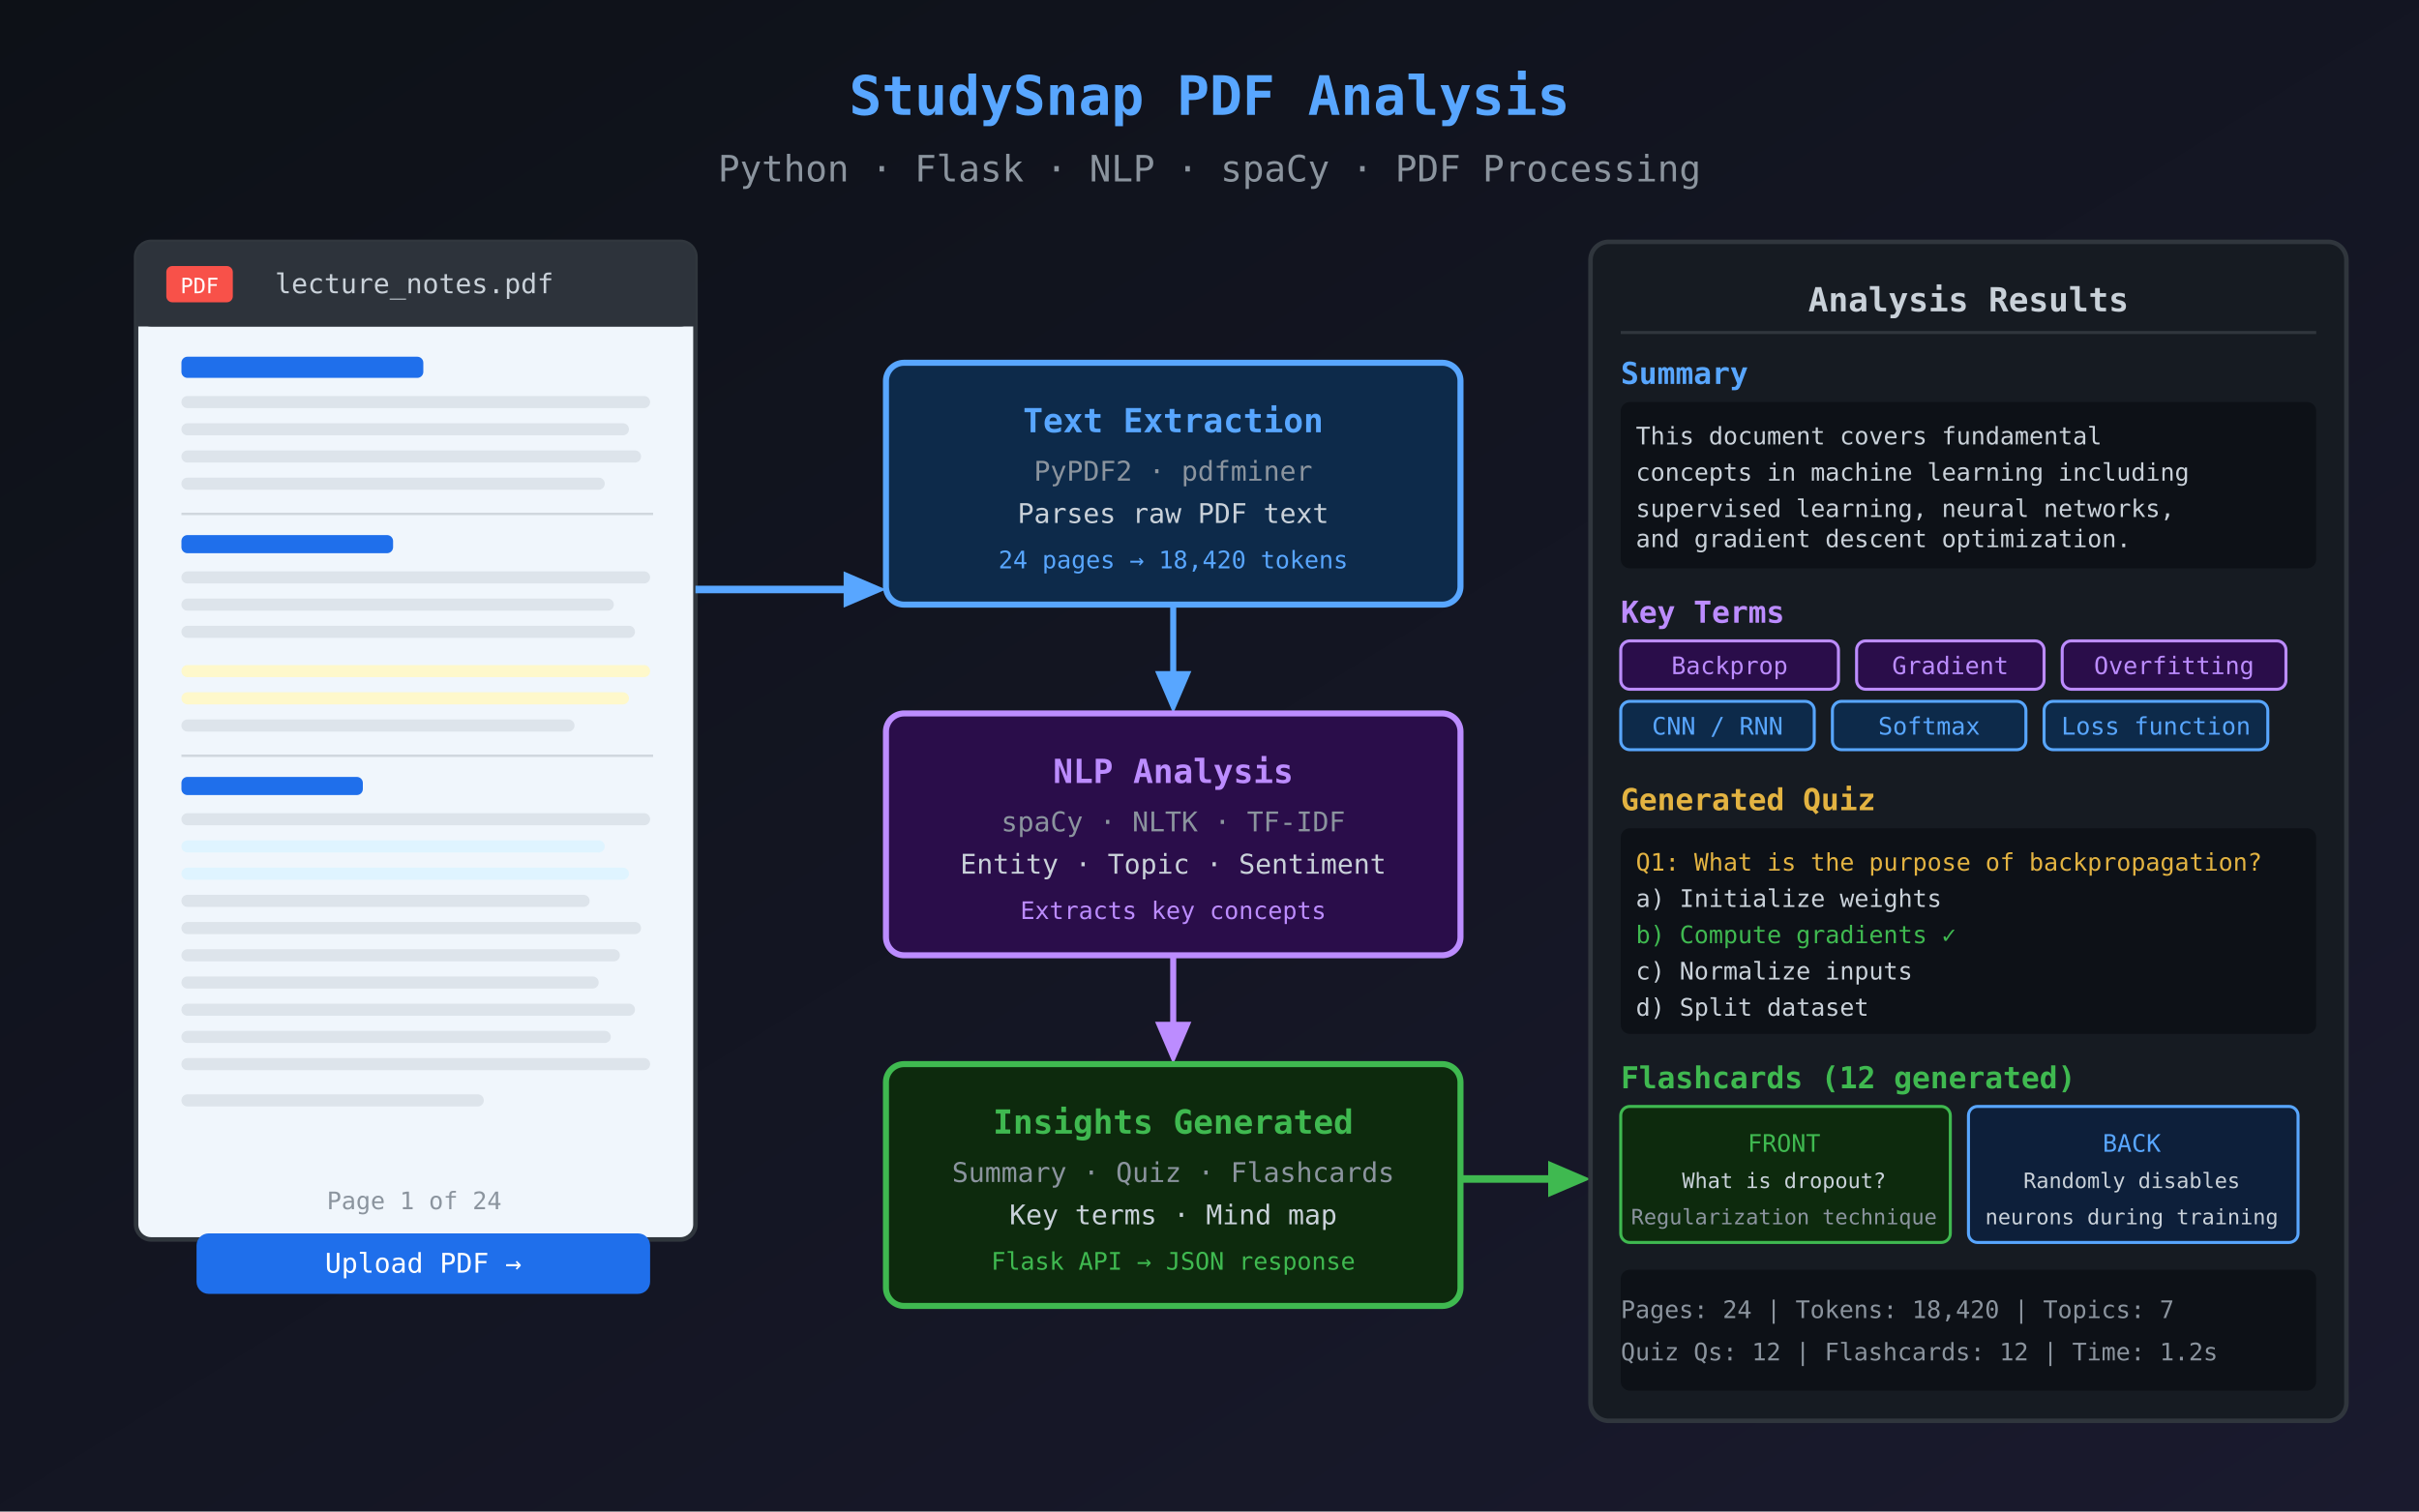
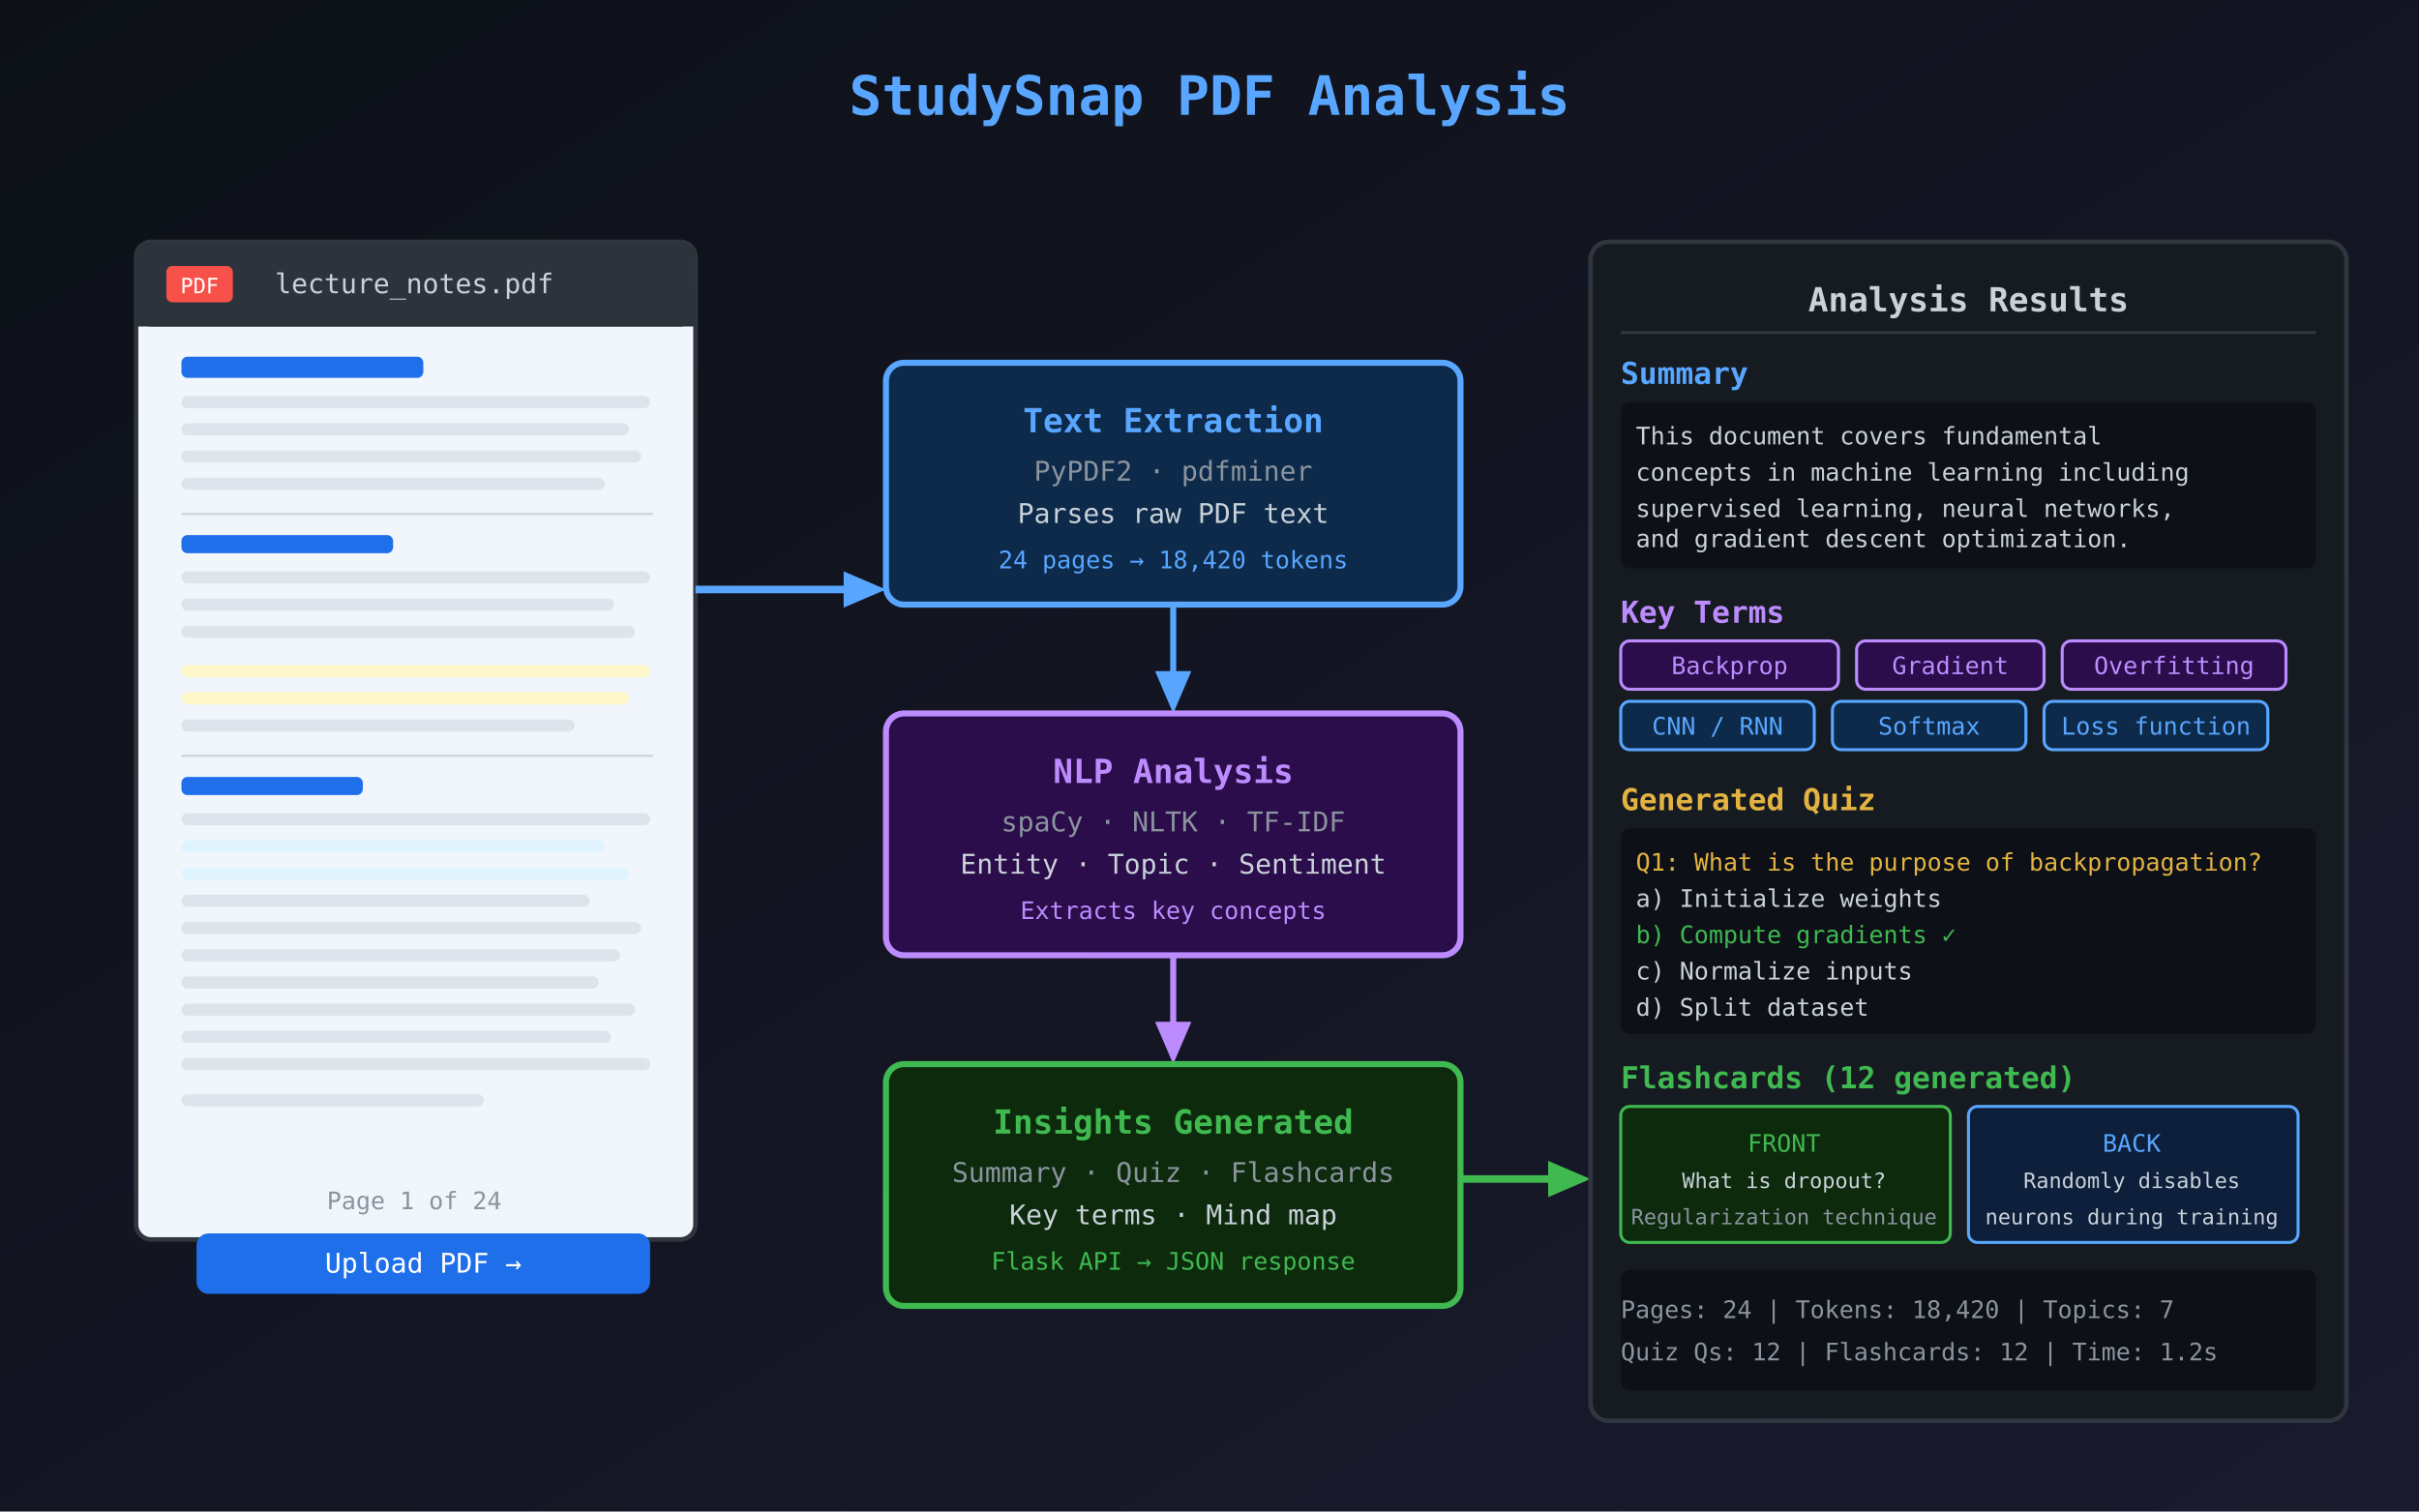
<svg xmlns="http://www.w3.org/2000/svg" viewBox="0 0 800 500" width="800" height="500">
  <defs>
    <linearGradient id="bg35" x1="0%" y1="0%" x2="100%" y2="100%">
      <stop offset="0%" style="stop-color:#0d1117" />
      <stop offset="100%" style="stop-color:#1a1a2e" />
    </linearGradient>
  </defs>
  <rect width="800" height="500" fill="url(#bg35)" />
  <text x="400" y="38" text-anchor="middle" font-family="monospace" font-size="18" font-weight="bold" fill="#58a6ff">StudySnap PDF Analysis</text>
-   <text x="400" y="60" text-anchor="middle" font-family="monospace" font-size="12" fill="#8b949e">Python · Flask · NLP · spaCy · PDF Processing</text>
  <rect x="45" y="80" width="185" height="330" rx="5" fill="#f0f6fc" stroke="#30363d" stroke-width="1.5" />
  <rect x="45" y="80" width="185" height="28" rx="5" fill="#2d333b" />
  <rect x="45" y="96" width="185" height="12" fill="#2d333b" />
  <text x="137" y="97" text-anchor="middle" font-family="monospace" font-size="9" fill="#c9d1d9">lecture_notes.pdf</text>
  <rect x="55" y="88" width="22" height="12" rx="2" fill="#f85149" />
  <text x="66" y="97" text-anchor="middle" font-family="monospace" font-size="7" fill="#ffffff">PDF</text>
  <rect x="60" y="118" width="80" height="7" rx="2" fill="#1f6feb" />
  <rect x="60" y="131" width="155" height="4" rx="2" fill="#c9d1d9" opacity="0.5" />
  <rect x="60" y="140" width="148" height="4" rx="2" fill="#c9d1d9" opacity="0.5" />
  <rect x="60" y="149" width="152" height="4" rx="2" fill="#c9d1d9" opacity="0.5" />
  <rect x="60" y="158" width="140" height="4" rx="2" fill="#c9d1d9" opacity="0.5" />
  <line x1="60" y1="170" x2="216" y2="170" stroke="#d0d7de" stroke-width="0.8" />
  <rect x="60" y="177" width="70" height="6" rx="2" fill="#1f6feb" />
  <rect x="60" y="189" width="155" height="4" rx="2" fill="#c9d1d9" opacity="0.5" />
  <rect x="60" y="198" width="143" height="4" rx="2" fill="#c9d1d9" opacity="0.5" />
  <rect x="60" y="207" width="150" height="4" rx="2" fill="#c9d1d9" opacity="0.5" />
  <rect x="60" y="220" width="155" height="4" rx="2" fill="#fff8c5" opacity="0.9" />
  <rect x="60" y="229" width="148" height="4" rx="2" fill="#fff8c5" opacity="0.9" />
  <rect x="60" y="238" width="130" height="4" rx="2" fill="#c9d1d9" opacity="0.5" />
  <line x1="60" y1="250" x2="216" y2="250" stroke="#d0d7de" stroke-width="0.8" />
  <rect x="60" y="257" width="60" height="6" rx="2" fill="#1f6feb" />
  <rect x="60" y="269" width="155" height="4" rx="2" fill="#c9d1d9" opacity="0.5" />
  <rect x="60" y="278" width="140" height="4" rx="2" fill="#ddf4ff" opacity="0.9" />
  <rect x="60" y="287" width="148" height="4" rx="2" fill="#ddf4ff" opacity="0.9" />
  <rect x="60" y="296" width="135" height="4" rx="2" fill="#c9d1d9" opacity="0.5" />
  <rect x="60" y="305" width="152" height="4" rx="2" fill="#c9d1d9" opacity="0.5" />
  <rect x="60" y="314" width="145" height="4" rx="2" fill="#c9d1d9" opacity="0.5" />
  <rect x="60" y="323" width="138" height="4" rx="2" fill="#c9d1d9" opacity="0.5" />
  <rect x="60" y="332" width="150" height="4" rx="2" fill="#c9d1d9" opacity="0.5" />
  <rect x="60" y="341" width="142" height="4" rx="2" fill="#c9d1d9" opacity="0.5" />
  <rect x="60" y="350" width="155" height="4" rx="2" fill="#c9d1d9" opacity="0.5" />
  <rect x="60" y="362" width="100" height="4" rx="2" fill="#c9d1d9" opacity="0.5" />
  <text x="137" y="400" text-anchor="middle" font-family="monospace" font-size="8" fill="#8b949e">Page 1 of 24</text>
  <rect x="65" y="408" width="150" height="20" rx="4" fill="#1f6feb" />
  <text x="140" y="421" text-anchor="middle" font-family="monospace" font-size="9" fill="#ffffff">Upload PDF →</text>
  <line x1="230" y1="195" x2="285" y2="195" stroke="#58a6ff" stroke-width="2.5" />
  <polygon points="279,189 293,195 279,201" fill="#58a6ff" />
  <rect x="293" y="120" width="190" height="80" rx="6" fill="#0d2a4a" stroke="#58a6ff" stroke-width="2" />
  <text x="388" y="143" text-anchor="middle" font-family="monospace" font-size="11" font-weight="bold" fill="#58a6ff">Text Extraction</text>
  <text x="388" y="159" text-anchor="middle" font-family="monospace" font-size="9" fill="#8b949e">PyPDF2 · pdfminer</text>
  <text x="388" y="173" text-anchor="middle" font-family="monospace" font-size="9" fill="#c9d1d9">Parses raw PDF text</text>
  <text x="388" y="188" text-anchor="middle" font-family="monospace" font-size="8" fill="#58a6ff">24 pages → 18,420 tokens</text>
  <line x1="388" y1="200" x2="388" y2="228" stroke="#58a6ff" stroke-width="2" />
  <polygon points="382,222 388,236 394,222" fill="#58a6ff" />
  <rect x="293" y="236" width="190" height="80" rx="6" fill="#2a0d4a" stroke="#bc8cff" stroke-width="2" />
  <text x="388" y="259" text-anchor="middle" font-family="monospace" font-size="11" font-weight="bold" fill="#bc8cff">NLP Analysis</text>
  <text x="388" y="275" text-anchor="middle" font-family="monospace" font-size="9" fill="#8b949e">spaCy · NLTK · TF-IDF</text>
  <text x="388" y="289" text-anchor="middle" font-family="monospace" font-size="9" fill="#c9d1d9">Entity · Topic · Sentiment</text>
  <text x="388" y="304" text-anchor="middle" font-family="monospace" font-size="8" fill="#bc8cff">Extracts key concepts</text>
  <line x1="388" y1="316" x2="388" y2="344" stroke="#bc8cff" stroke-width="2" />
  <polygon points="382,338 388,352 394,338" fill="#bc8cff" />
  <rect x="293" y="352" width="190" height="80" rx="6" fill="#0d2a0d" stroke="#3fb950" stroke-width="2" />
  <text x="388" y="375" text-anchor="middle" font-family="monospace" font-size="11" font-weight="bold" fill="#3fb950">Insights Generated</text>
  <text x="388" y="391" text-anchor="middle" font-family="monospace" font-size="9" fill="#8b949e">Summary · Quiz · Flashcards</text>
  <text x="388" y="405" text-anchor="middle" font-family="monospace" font-size="9" fill="#c9d1d9">Key terms · Mind map</text>
  <text x="388" y="420" text-anchor="middle" font-family="monospace" font-size="8" fill="#3fb950">Flask API → JSON response</text>
  <line x1="483" y1="390" x2="518" y2="390" stroke="#3fb950" stroke-width="2.5" />
  <polygon points="512,384 526,390 512,396" fill="#3fb950" />
  <rect x="526" y="80" width="250" height="390" rx="6" fill="#161b22" stroke="#30363d" stroke-width="1.5" />
  <text x="651" y="103" text-anchor="middle" font-family="monospace" font-size="11" font-weight="bold" fill="#c9d1d9">Analysis Results</text>
  <line x1="536" y1="110" x2="766" y2="110" stroke="#30363d" stroke-width="1" />
  <text x="536" y="127" font-family="monospace" font-size="10" font-weight="bold" fill="#58a6ff">Summary</text>
  <rect x="536" y="133" width="230" height="55" rx="3" fill="#0d1117" />
  <text x="541" y="147" font-family="monospace" font-size="8" fill="#c9d1d9">This document covers fundamental</text>
  <text x="541" y="159" font-family="monospace" font-size="8" fill="#c9d1d9">concepts in machine learning including</text>
  <text x="541" y="171" font-family="monospace" font-size="8" fill="#c9d1d9">supervised learning, neural networks,</text>
  <text x="541" y="181" font-family="monospace" font-size="8" fill="#c9d1d9">and gradient descent optimization.</text>
  <text x="536" y="206" font-family="monospace" font-size="10" font-weight="bold" fill="#bc8cff">Key Terms</text>
  <rect x="536" y="212" width="72" height="16" rx="3" fill="#2a0d4a" stroke="#bc8cff" stroke-width="1" />
  <text x="572" y="223" text-anchor="middle" font-family="monospace" font-size="8" fill="#bc8cff">Backprop</text>
  <rect x="614" y="212" width="62" height="16" rx="3" fill="#2a0d4a" stroke="#bc8cff" stroke-width="1" />
  <text x="645" y="223" text-anchor="middle" font-family="monospace" font-size="8" fill="#bc8cff">Gradient</text>
  <rect x="682" y="212" width="74" height="16" rx="3" fill="#2a0d4a" stroke="#bc8cff" stroke-width="1" />
  <text x="719" y="223" text-anchor="middle" font-family="monospace" font-size="8" fill="#bc8cff">Overfitting</text>
  <rect x="536" y="232" width="64" height="16" rx="3" fill="#0d2a4a" stroke="#58a6ff" stroke-width="1" />
  <text x="568" y="243" text-anchor="middle" font-family="monospace" font-size="8" fill="#58a6ff">CNN / RNN</text>
  <rect x="606" y="232" width="64" height="16" rx="3" fill="#0d2a4a" stroke="#58a6ff" stroke-width="1" />
  <text x="638" y="243" text-anchor="middle" font-family="monospace" font-size="8" fill="#58a6ff">Softmax</text>
  <rect x="676" y="232" width="74" height="16" rx="3" fill="#0d2a4a" stroke="#58a6ff" stroke-width="1" />
  <text x="713" y="243" text-anchor="middle" font-family="monospace" font-size="8" fill="#58a6ff">Loss function</text>
  <text x="536" y="268" font-family="monospace" font-size="10" font-weight="bold" fill="#e3b341">Generated Quiz</text>
  <rect x="536" y="274" width="230" height="68" rx="3" fill="#0d1117" />
  <text x="541" y="288" font-family="monospace" font-size="8" fill="#e3b341">Q1: What is the purpose of backpropagation?</text>
  <text x="541" y="300" font-family="monospace" font-size="8" fill="#c9d1d9">   a) Initialize weights</text>
  <text x="541" y="312" font-family="monospace" font-size="8" fill="#3fb950">   b) Compute gradients ✓</text>
  <text x="541" y="324" font-family="monospace" font-size="8" fill="#c9d1d9">   c) Normalize inputs</text>
  <text x="541" y="336" font-family="monospace" font-size="8" fill="#c9d1d9">   d) Split dataset</text>
  <text x="536" y="360" font-family="monospace" font-size="10" font-weight="bold" fill="#3fb950">Flashcards (12 generated)</text>
  <rect x="536" y="366" width="109" height="45" rx="3" fill="#0d2a0d" stroke="#3fb950" stroke-width="1" />
  <text x="590" y="381" text-anchor="middle" font-family="monospace" font-size="8" fill="#3fb950">FRONT</text>
  <text x="590" y="393" text-anchor="middle" font-family="monospace" font-size="7" fill="#c9d1d9">What is dropout?</text>
  <text x="590" y="405" text-anchor="middle" font-family="monospace" font-size="7" fill="#8b949e">Regularization technique</text>
  <rect x="651" y="366" width="109" height="45" rx="3" fill="#0d1f3a" stroke="#58a6ff" stroke-width="1" />
  <text x="705" y="381" text-anchor="middle" font-family="monospace" font-size="8" fill="#58a6ff">BACK</text>
  <text x="705" y="393" text-anchor="middle" font-family="monospace" font-size="7" fill="#c9d1d9">Randomly disables</text>
  <text x="705" y="405" text-anchor="middle" font-family="monospace" font-size="7" fill="#c9d1d9">neurons during training</text>
  <rect x="536" y="420" width="230" height="40" rx="3" fill="#0d1117" />
  <text x="536" y="436" font-family="monospace" font-size="8" fill="#8b949e">Pages: 24  |  Tokens: 18,420  |  Topics: 7</text>
  <text x="536" y="450" font-family="monospace" font-size="8" fill="#8b949e">Quiz Qs: 12  |  Flashcards: 12  |  Time: 1.2s</text>
</svg>
